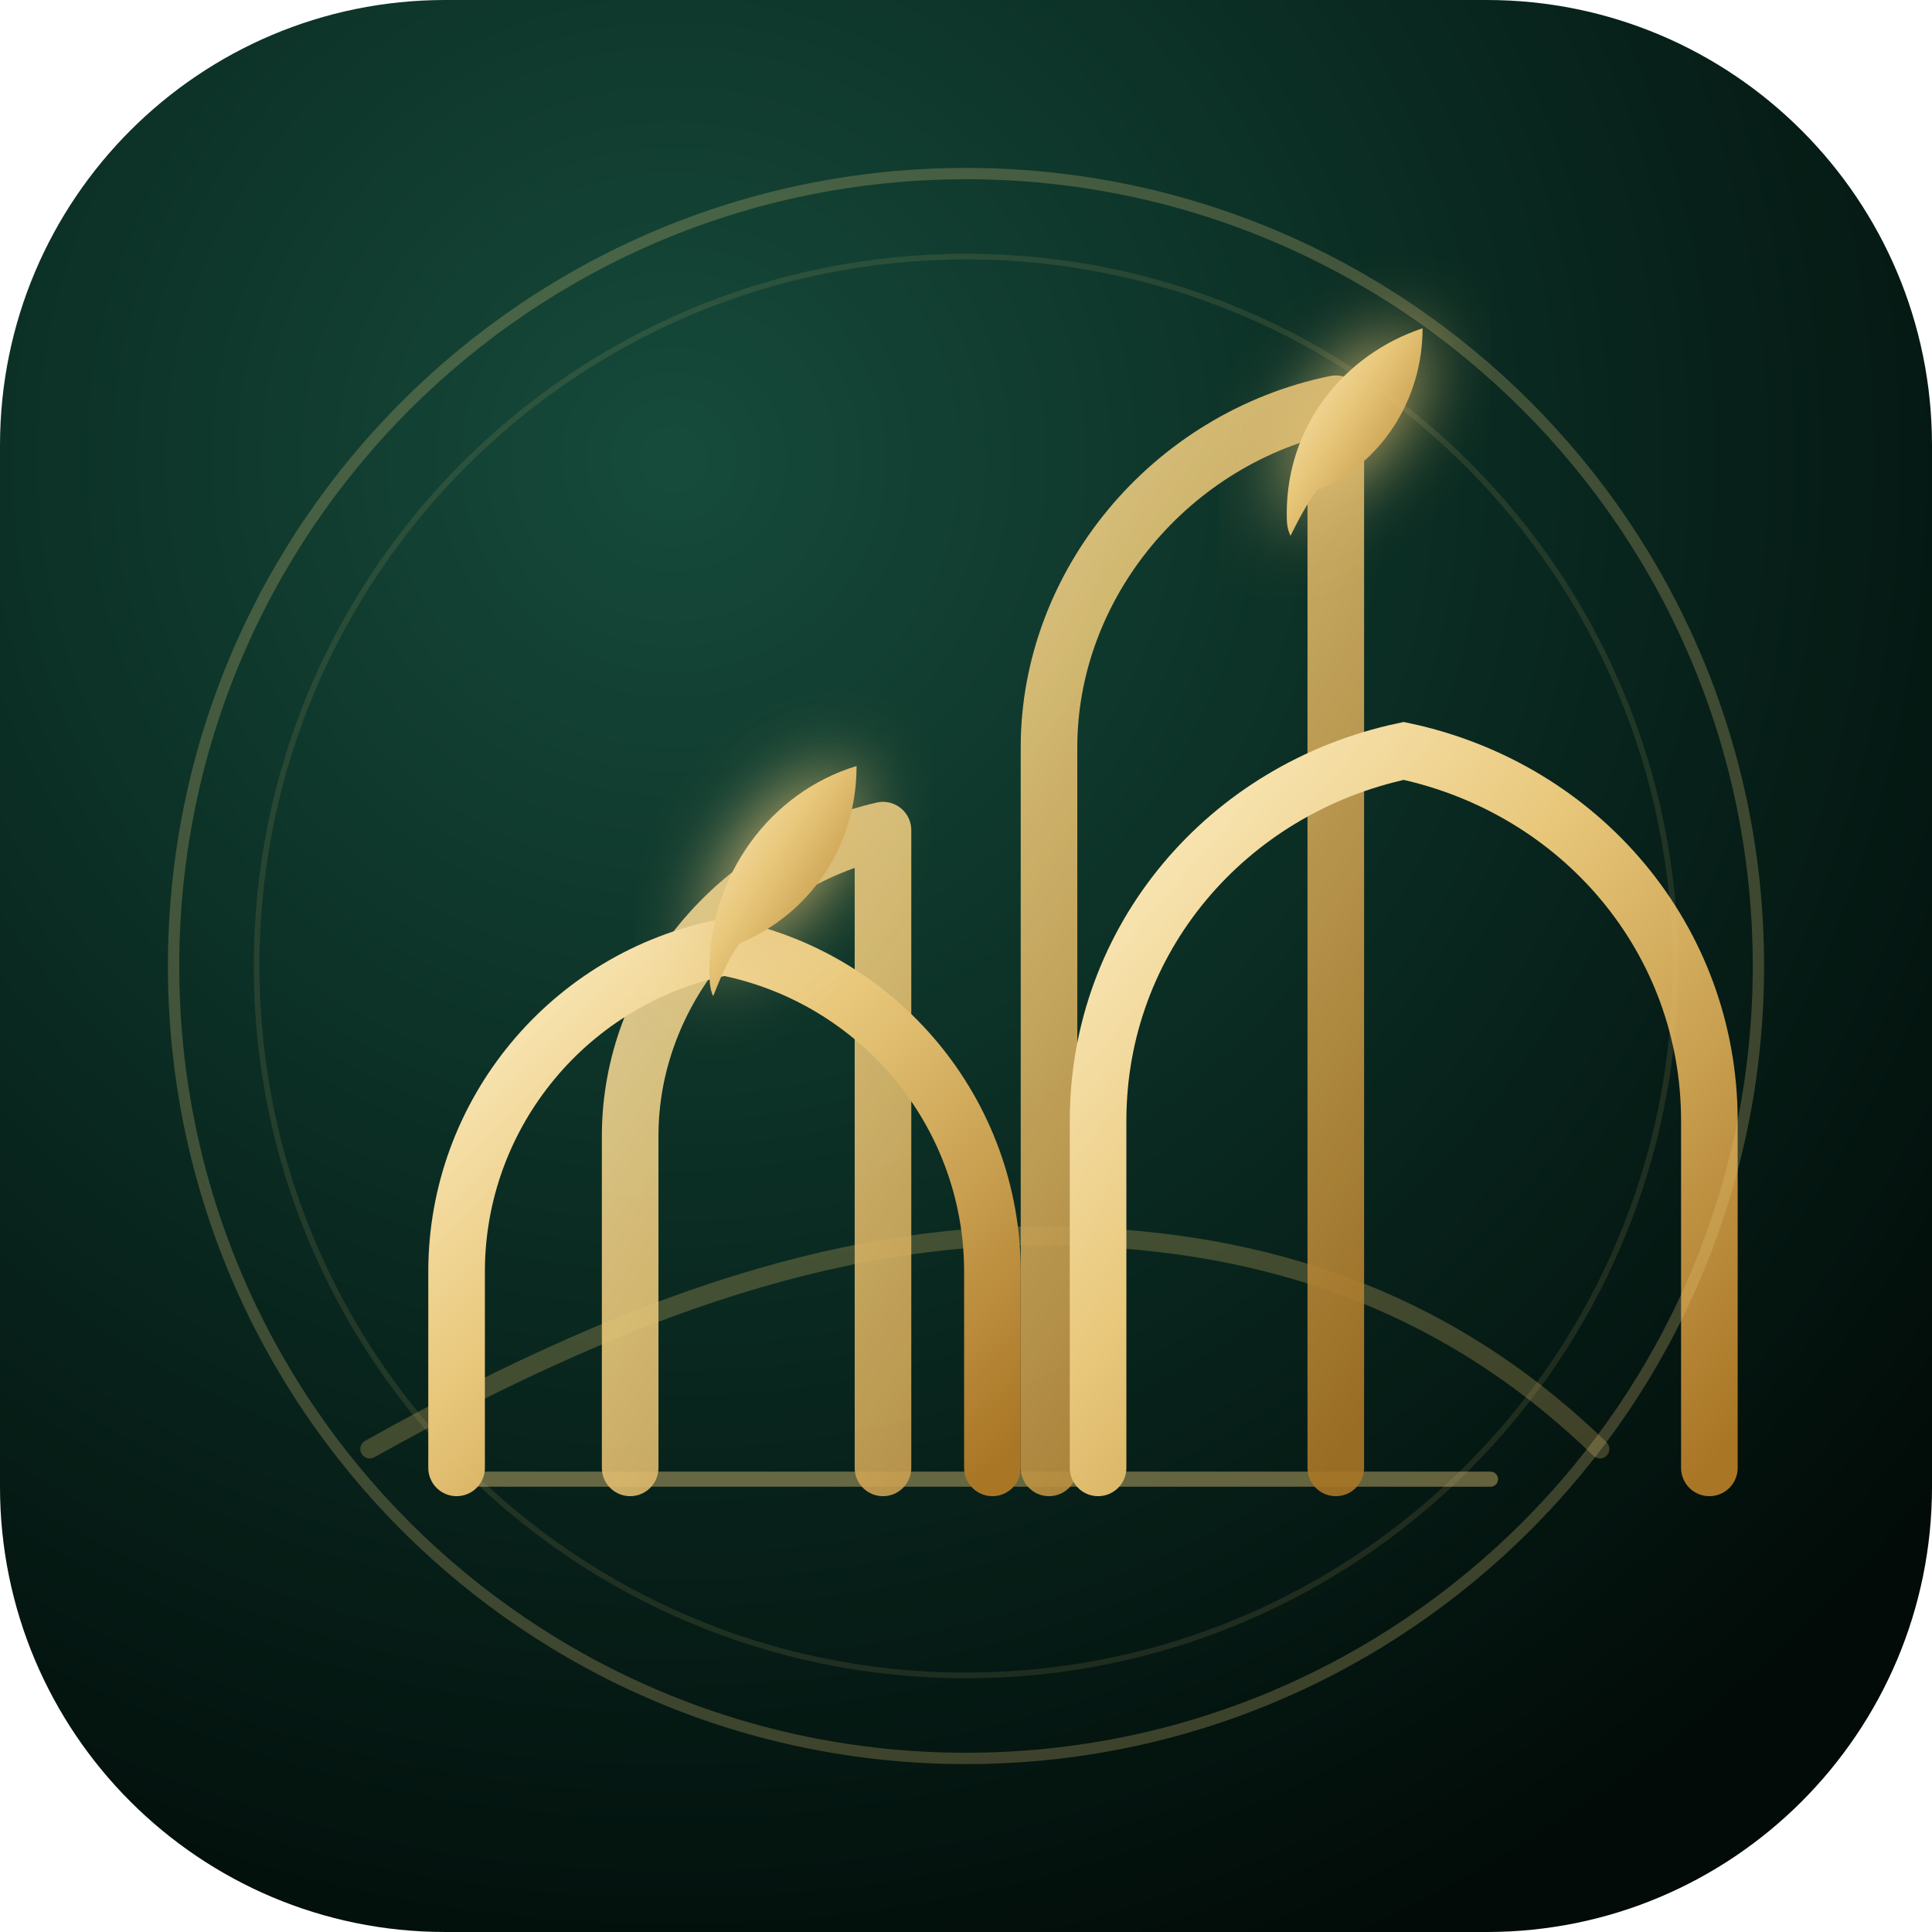
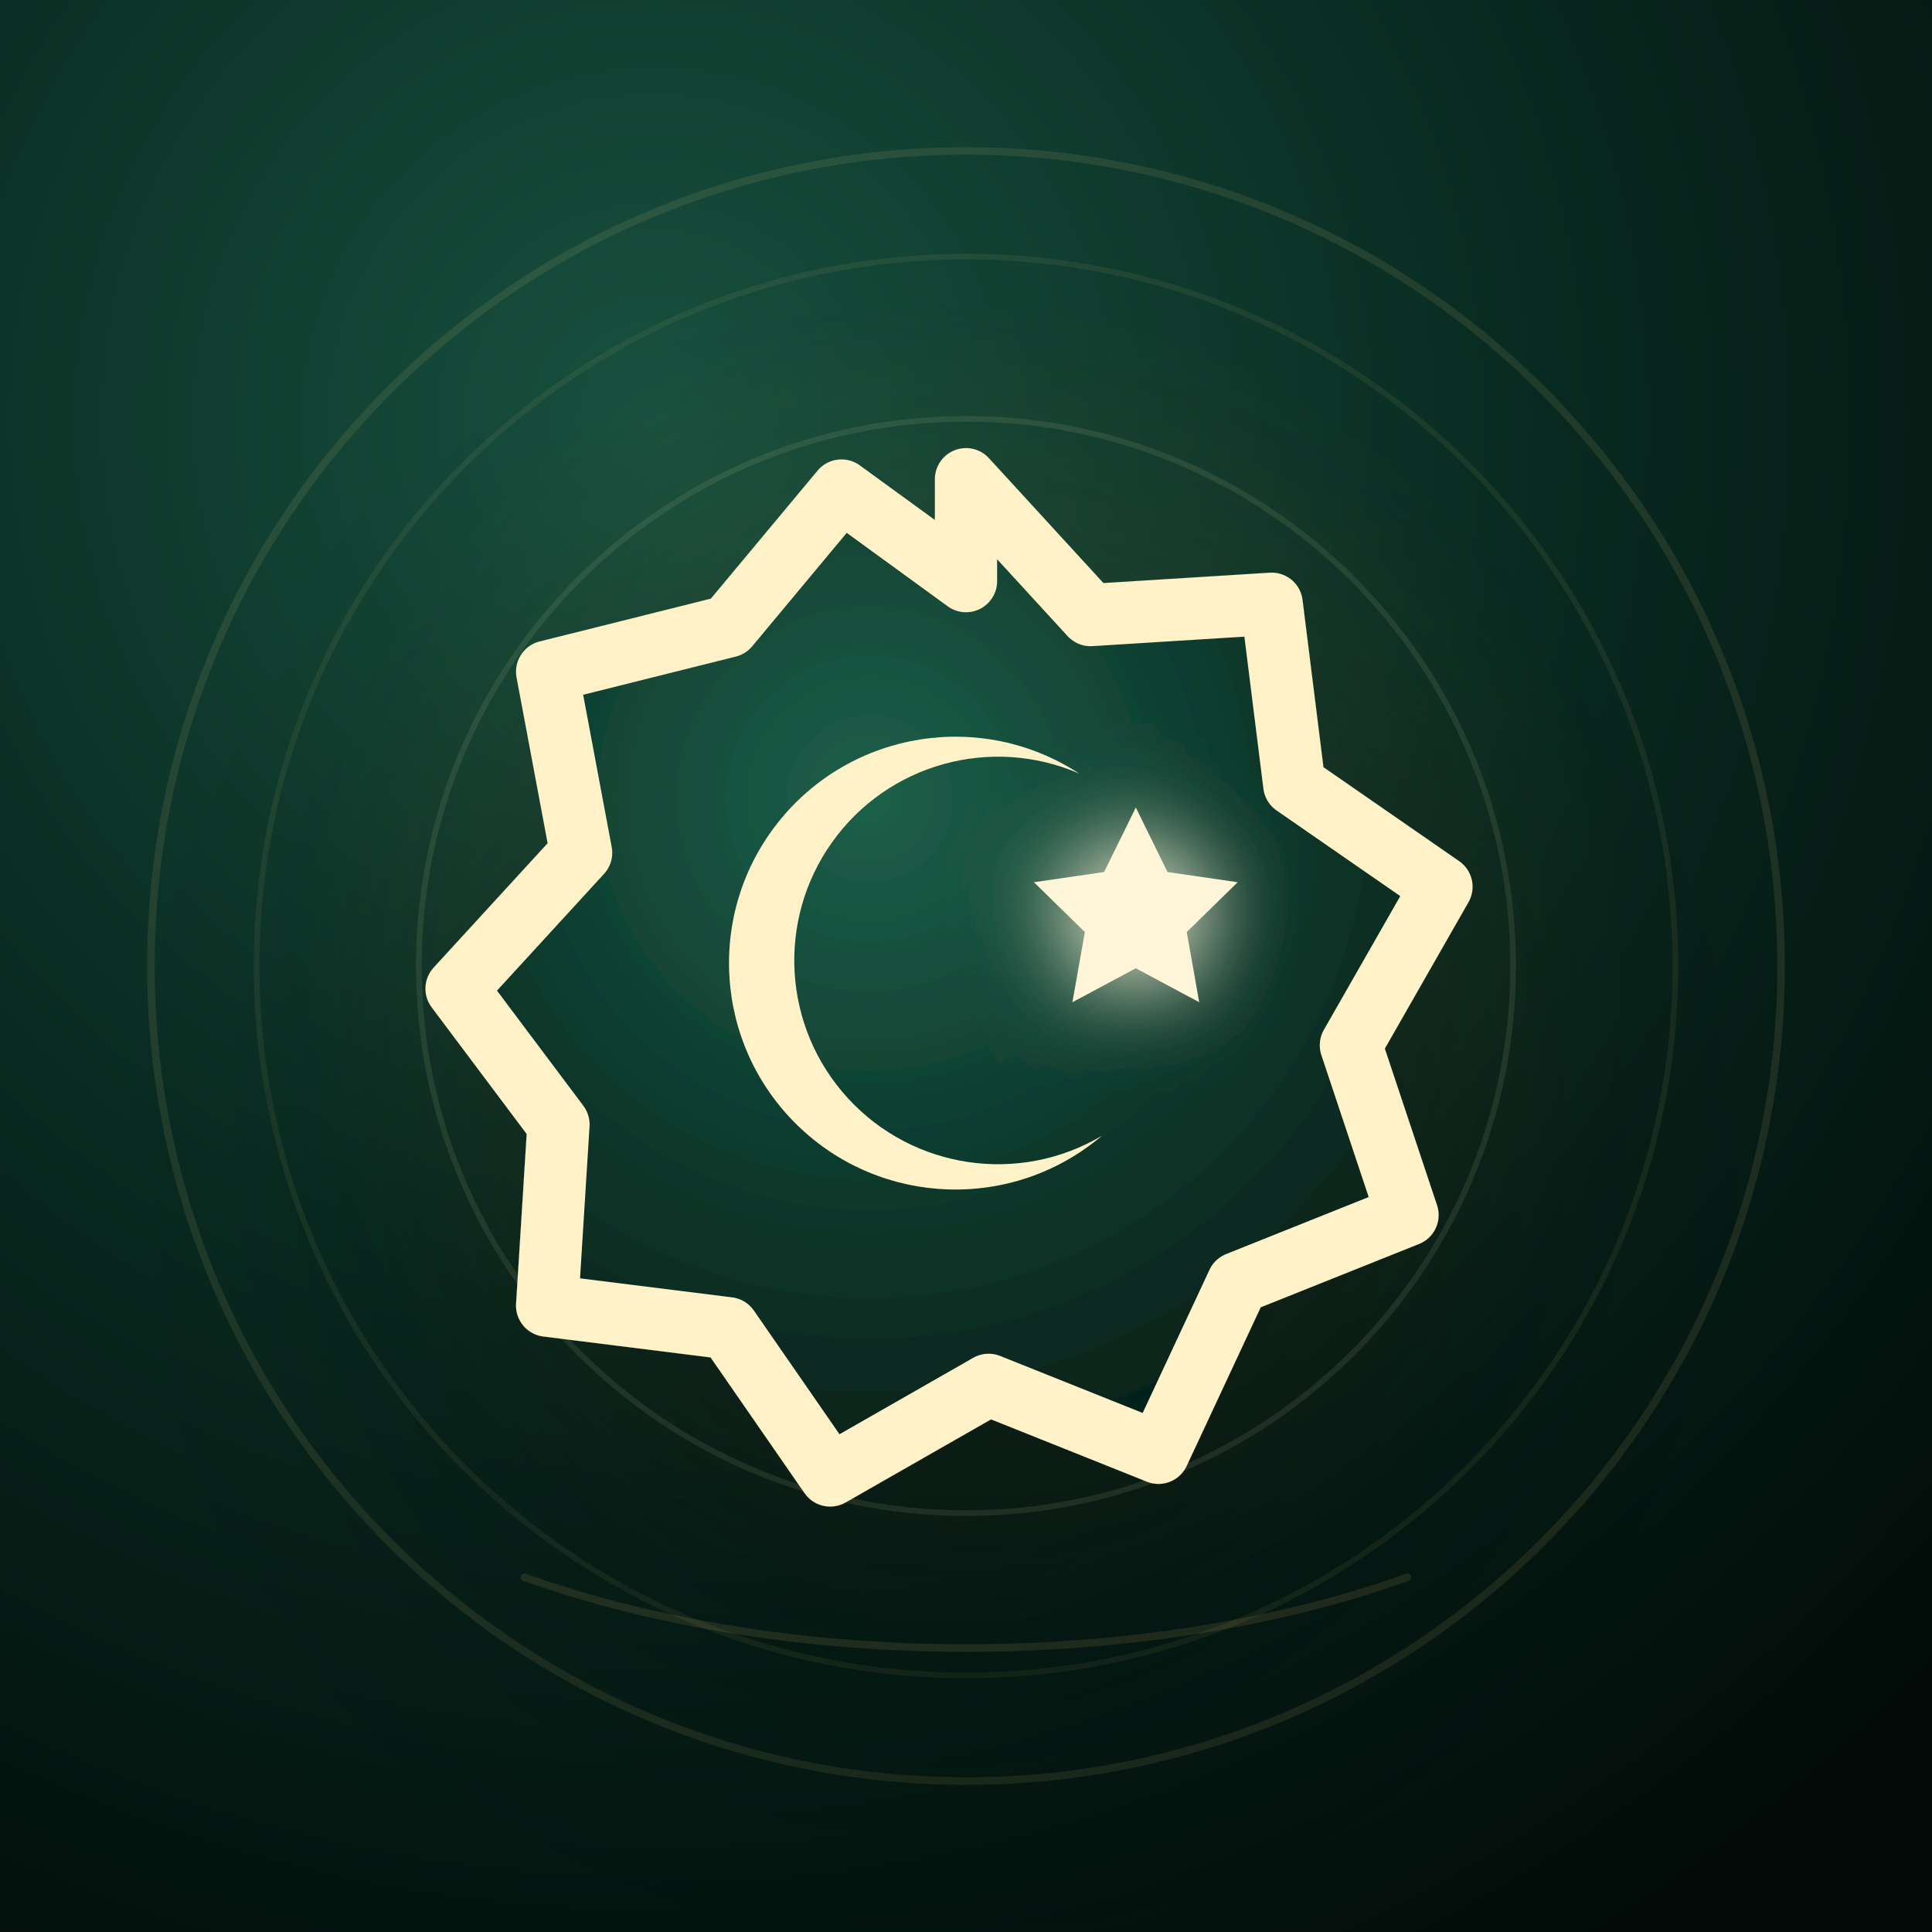
<svg xmlns="http://www.w3.org/2000/svg" viewBox="0 0 512 512" role="img" aria-labelledby="title desc">
  <defs>
-     <radialGradient id="bg" cx="35%" cy="24%" r="84%">
-       <stop offset="0" stop-color="#164b3b" />
-       <stop offset="0.58" stop-color="#08251d" />
+     <radialGradient id="app-bg" cx="34%" cy="22%" r="92%">
+       <stop offset="0" stop-color="#18513f" />
+       <stop offset="0.48" stop-color="#092b21" />
      <stop offset="1" stop-color="#020b08" />
    </radialGradient>
-     <linearGradient id="gold" x1="0" y1="0" x2="1" y2="1">
-       <stop offset="0" stop-color="#fff0c8" />
-       <stop offset="0.42" stop-color="#e8c77a" />
-       <stop offset="1" stop-color="#a97625" />
+     <radialGradient id="mark-green" cx="42%" cy="32%" r="78%">
+       <stop offset="0" stop-color="#1d604a" />
+       <stop offset="0.55" stop-color="#0b3529" />
+       <stop offset="1" stop-color="#041b15" />
+     </radialGradient>
+     <linearGradient id="mark-gold" x1="120" y1="108" x2="397" y2="406" gradientUnits="userSpaceOnUse">
+       <stop offset="0" stop-color="#fff2c9" />
+       <stop offset="0.42" stop-color="#e9c87f" />
+       <stop offset="0.72" stop-color="#c59642" />
+       <stop offset="1" stop-color="#8a6124" />
    </linearGradient>
-     <filter id="glow" x="-50%" y="-50%" width="200%" height="200%">
-       <feGaussianBlur stdDeviation="10" result="blur" />
+     <radialGradient id="halo" cx="50%" cy="50%" r="50%">
+       <stop offset="0" stop-color="#f1cf82" stop-opacity=".22" />
+       <stop offset=".5" stop-color="#d6aa53" stop-opacity=".08" />
+       <stop offset="1" stop-color="#d6aa53" stop-opacity="0" />
+     </radialGradient>
+     <filter id="soft-shadow" x="-45%" y="-45%" width="190%" height="190%">
+       <feDropShadow dx="0" dy="18" stdDeviation="18" flood-color="#000000" flood-opacity=".38" />
+     </filter>
+     <filter id="small-glow" x="-80%" y="-80%" width="260%" height="260%">
+       <feGaussianBlur stdDeviation="4" result="blur" />
      <feMerge>
        <feMergeNode in="blur" />
        <feMergeNode in="SourceGraphic" />
      </feMerge>
    </filter>
  </defs>
-   <rect width="512" height="512" rx="118" fill="url(#bg)" />
-   <path d="M98 384C173 342 233 324 292 328c54 3 97 22 132 56" fill="none" stroke="#d8b564" stroke-width="5" stroke-linecap="round" opacity=".28" />
-   <path d="M117 392h278" stroke="#e8c77a" stroke-width="4" stroke-linecap="round" opacity=".42" />
-   <path d="M167 389v-88c0-38 28-72 67-81v169m44 0V198c0-43 32-82 76-91v282" fill="none" stroke="url(#gold)" stroke-width="15" stroke-linecap="round" stroke-linejoin="round" opacity=".9" />
-   <path d="M121 389v-52c0-42 30-78 71-86 41 8 71 44 71 86v52" fill="none" stroke="url(#gold)" stroke-width="15" stroke-linecap="round" />
-   <path d="M291 389v-92c0-48 34-88 81-98 47 10 81 50 81 98v92" fill="none" stroke="url(#gold)" stroke-width="15" stroke-linecap="round" />
-   <path d="M196 250c19-8 31-26 31-47-23 7-39 29-39 54 0 2 0 5 1 7 2-5 4-10 7-14Z" fill="url(#gold)" filter="url(#glow)" />
-   <path d="M349 130c17-7 28-24 28-43-21 7-36 26-36 49 0 2 0 4 1 6 2-4 4-8 7-12Z" fill="url(#gold)" filter="url(#glow)" />
-   <circle cx="256" cy="256" r="210" fill="none" stroke="#e8c77a" stroke-width="3" opacity=".25" />
-   <circle cx="256" cy="256" r="188" fill="none" stroke="#e8c77a" stroke-width="1.5" opacity=".12" />
+   <rect width="512" height="512" fill="url(#app-bg)" />
+   <circle cx="256" cy="256" r="216" fill="none" stroke="#e8c77e" stroke-width="2" opacity=".11" />
+   <circle cx="256" cy="256" r="188" fill="none" stroke="#e8c77e" stroke-width="1.5" opacity=".08" />
+   <circle cx="256" cy="256" r="178" fill="url(#halo)" />
+   <g transform="translate(112 112) scale(3)" filter="url(#soft-shadow)">
+     <path d="M48 5 59 17l16-1 2 16 13 9-8 14 5 15-15 6-7 15-15-6-14 8-9-13-16-2 1-16L3 50l11-12-3-16 16-4L37 6l11 8Z" fill="url(#mark-green)" stroke="url(#mark-gold)" stroke-width="5.5" stroke-linejoin="round" />
+     <path d="M58 31a20 20 0 1 0 2 32 18 18 0 1 1-2-32Z" fill="url(#mark-gold)" />
+     <path d="m63 34 2.8 5.7 6.2.9-4.5 4.4 1.1 6.2-5.6-3-5.6 3 1.1-6.2-4.5-4.4 6.2-.9Z" fill="#fff5d8" filter="url(#small-glow)" />
+   </g>
+   <circle cx="256" cy="256" r="145" fill="none" stroke="#fff1c2" stroke-width="1.5" opacity=".09" />
+   <path d="M139 418c70 25 164 25 234 0" fill="none" stroke="#e4bf70" stroke-width="2" stroke-linecap="round" opacity=".12" />
</svg>
